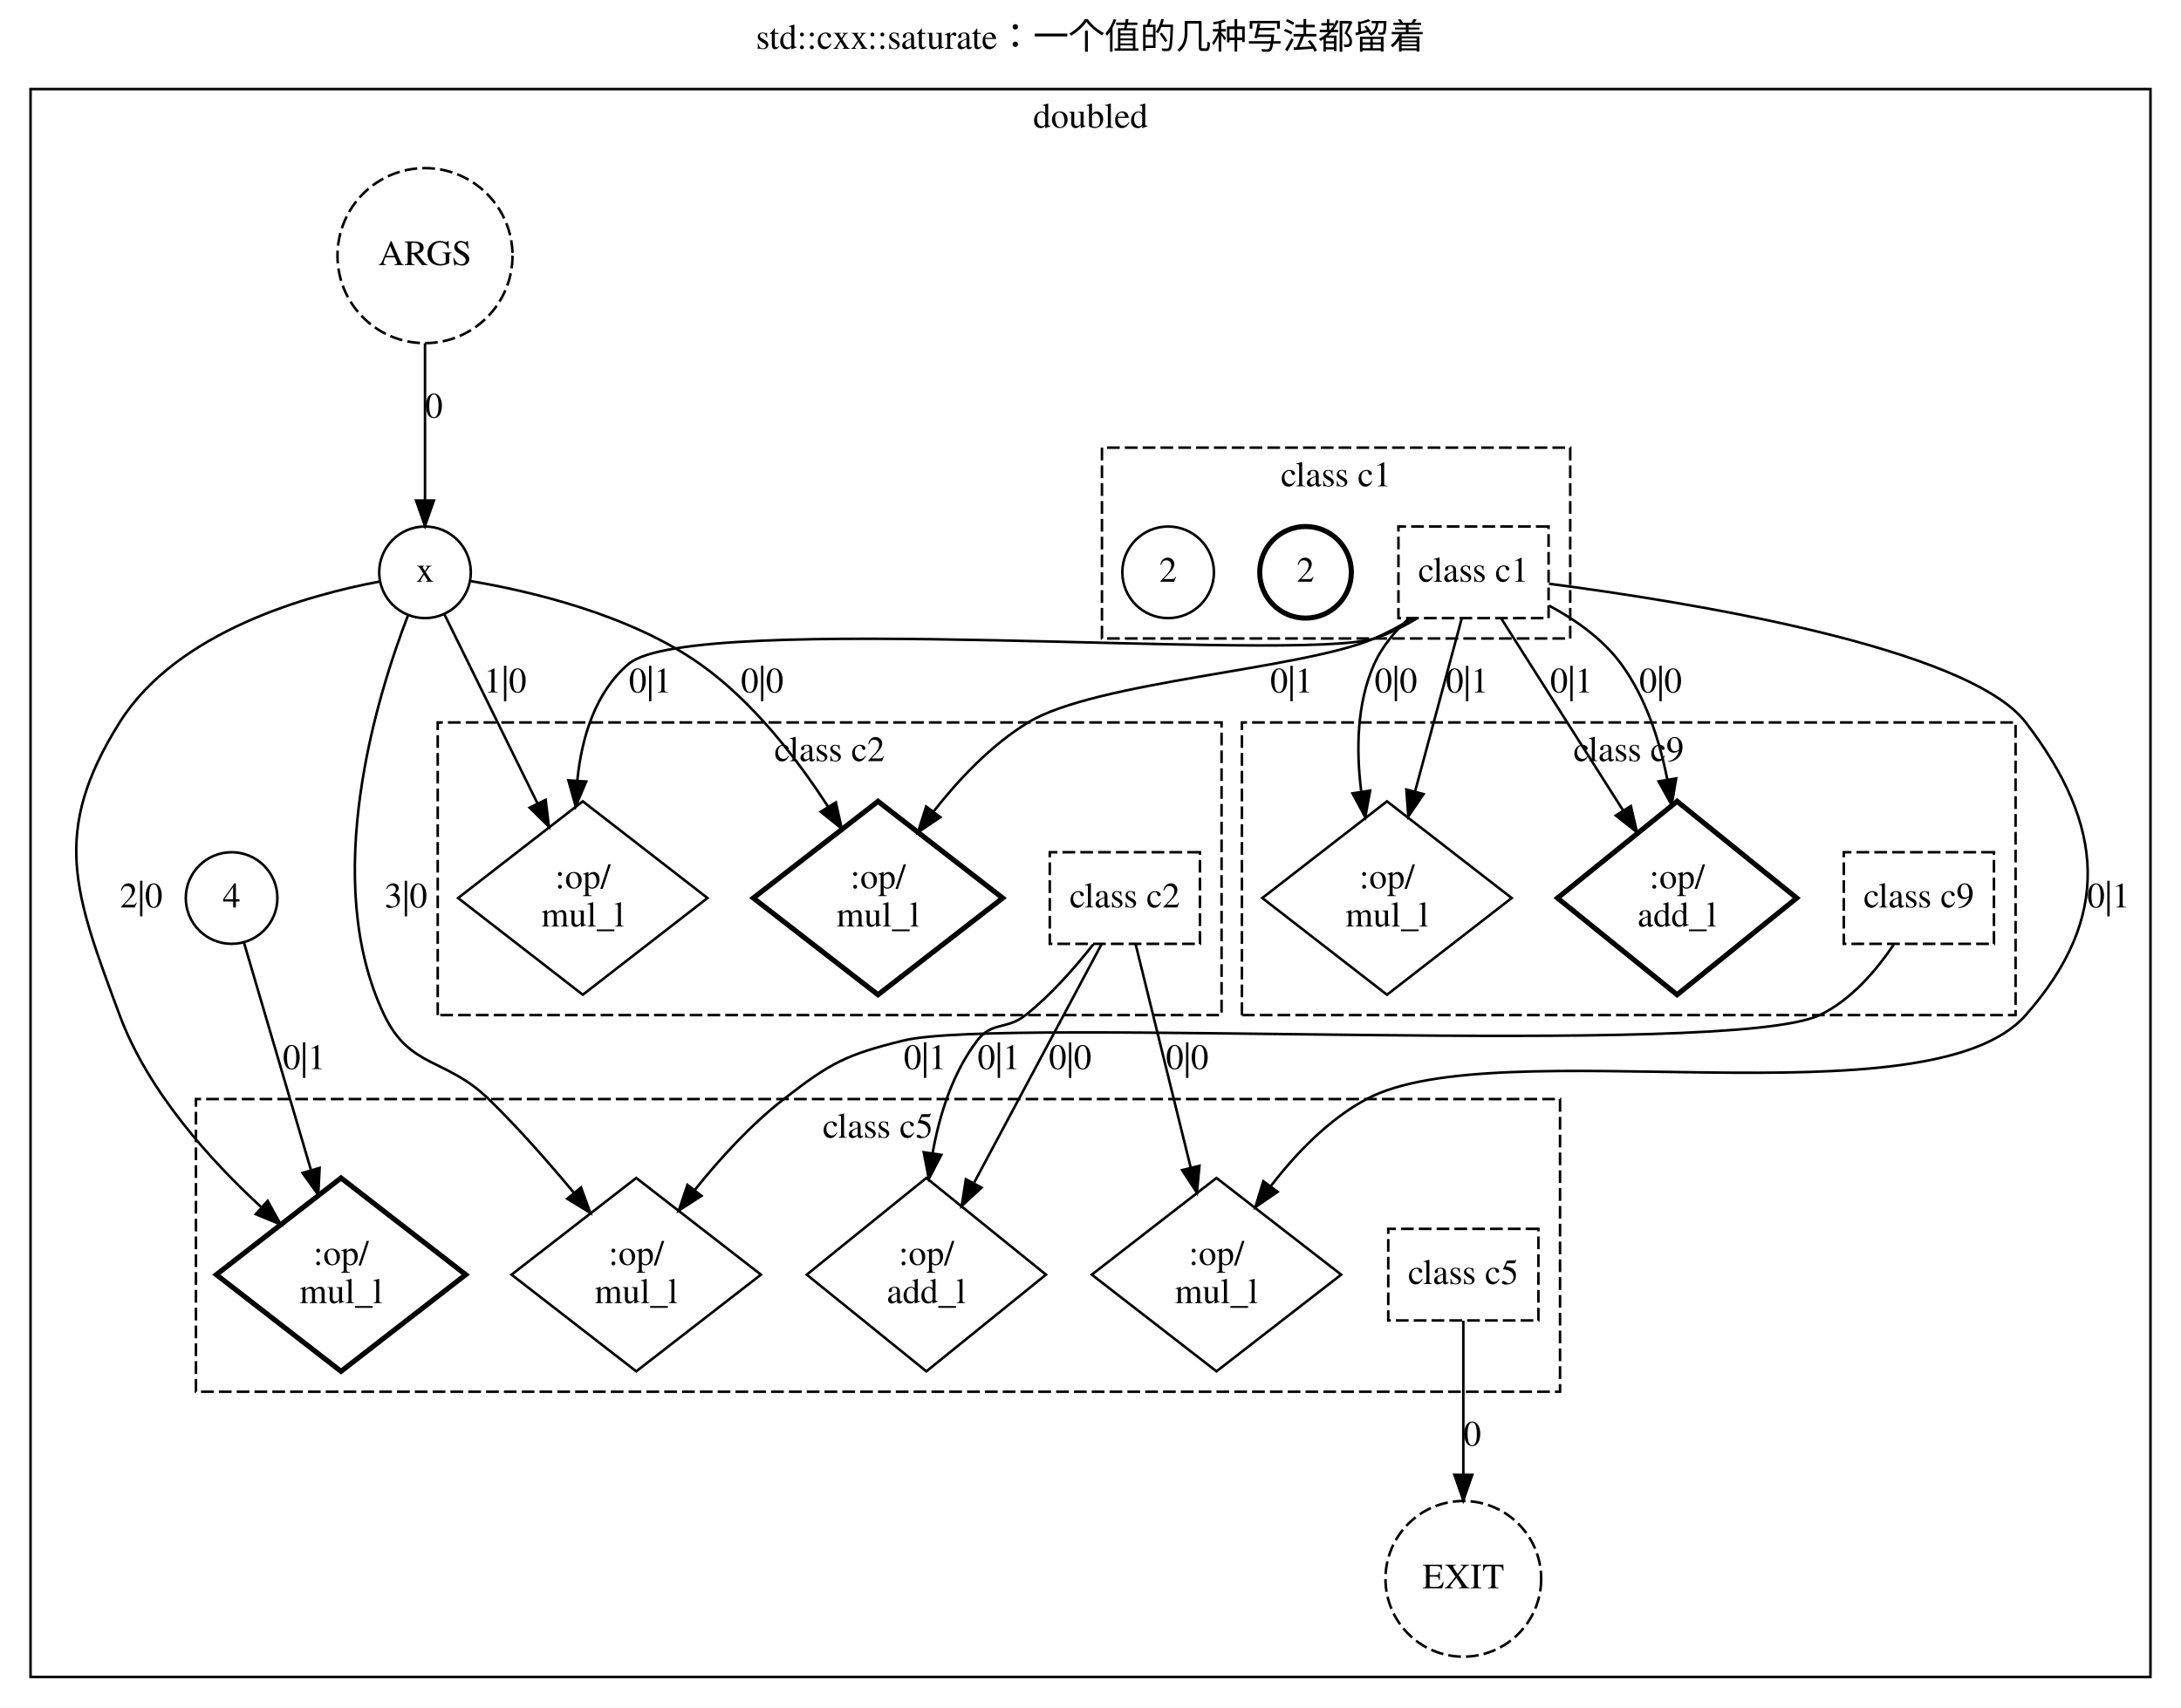
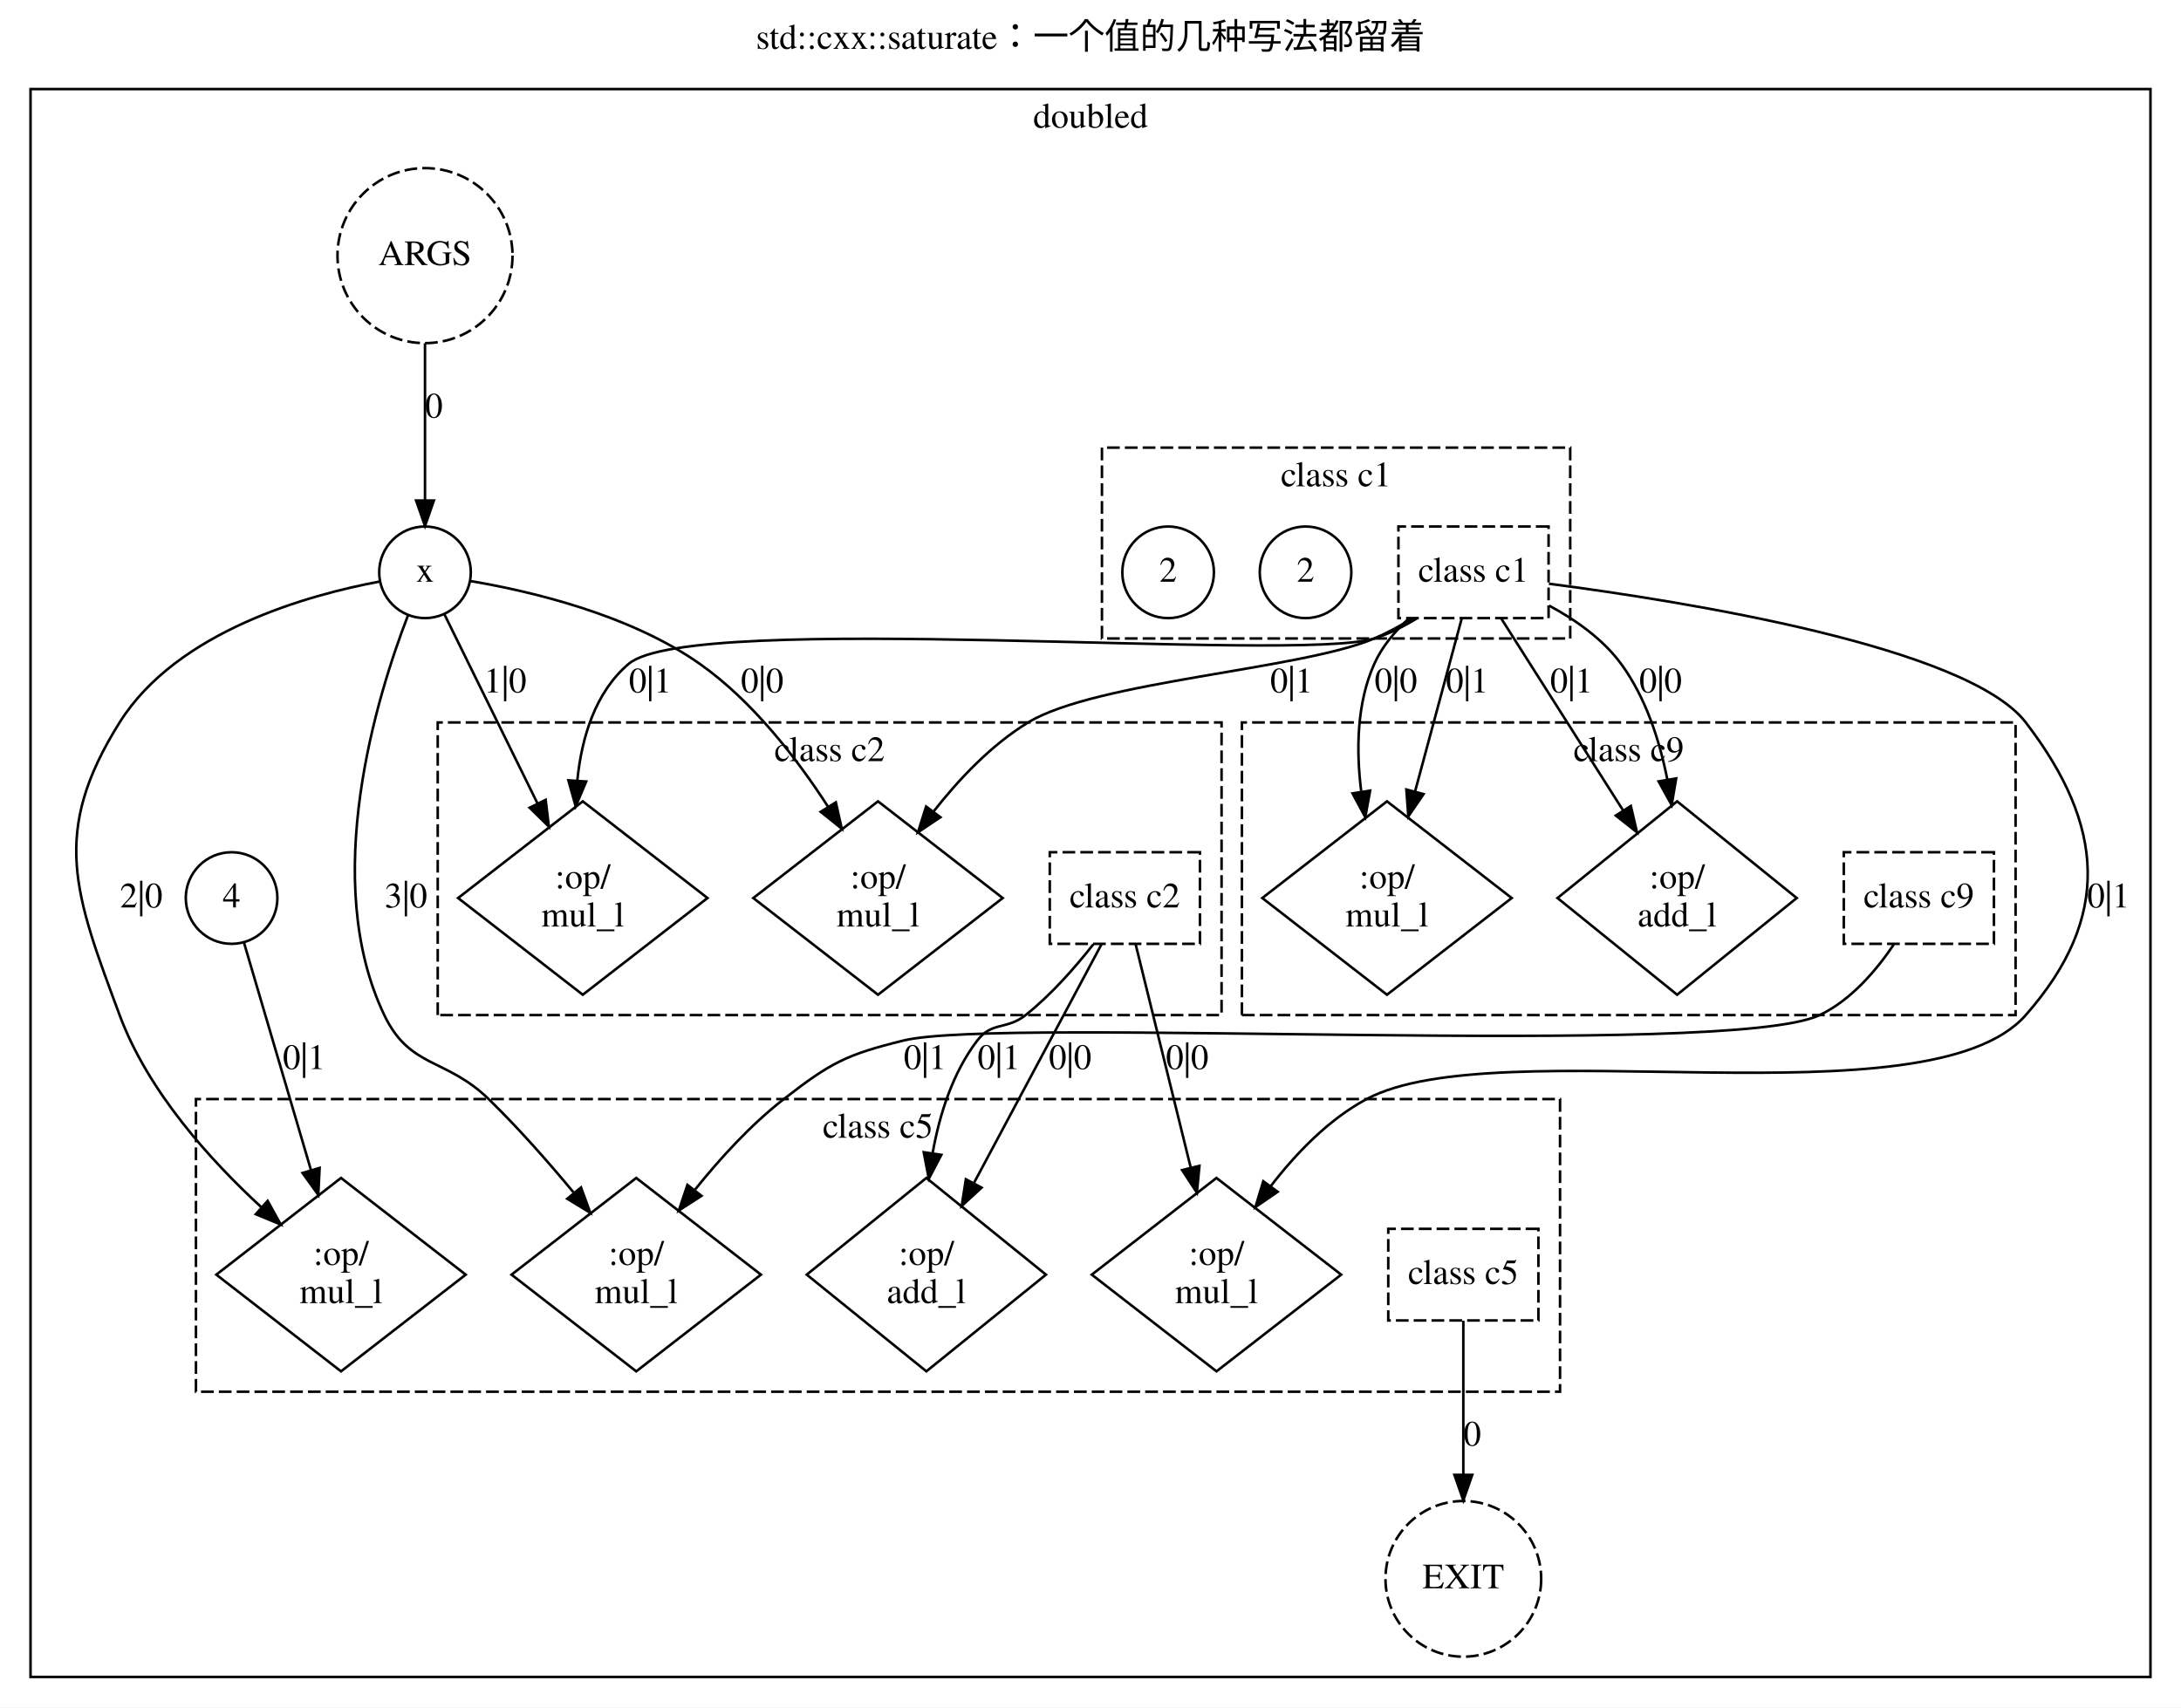
<svg xmlns="http://www.w3.org/2000/svg" xmlns:xlink="http://www.w3.org/1999/xlink" width="857pt" height="671pt" viewBox="0.00 0.00 857.00 670.99">
  <g id="graph0" class="graph" transform="scale(1 1) rotate(0) translate(4 666.99)">
    <polygon fill="white" stroke="transparent" points="-4,4 -4,-666.99 853,-666.99 853,4 -4,4" />
    <text text-anchor="middle" x="424.5" y="-647.79" font-family="Times,serif" font-size="14.00">std::cxx::saturate：一个值的几种写法都留着</text>
    <g id="clust1" class="cluster">
      <g id="a_clust1">
        <a xlink:title="(x: int) =&gt; int pure">
          <polygon fill="none" stroke="black" points="8,-8 8,-631.99 841,-631.99 841,-8 8,-8" />
          <text text-anchor="middle" x="424.5" y="-616.79" font-family="Times,serif" font-size="14.00">doubled</text>
        </a>
      </g>
    </g>
    <g id="clust2" class="cluster">
      <g id="a_clust2">
        <a xlink:title="(x: int) =&gt; int pure">
          <polygon fill="none" stroke="black" stroke-dasharray="5,2" points="429,-416.09 429,-491.09 613,-491.09 613,-416.09 429,-416.09" />
          <text text-anchor="middle" x="521" y="-475.89" font-family="Times,serif" font-size="14.00">class c1</text>
        </a>
      </g>
    </g>
    <g id="clust3" class="cluster">
      <g id="a_clust3">
        <a xlink:title="(x: int) =&gt; int pure">
          <polygon fill="none" stroke="black" stroke-dasharray="5,2" points="168,-268.09 168,-383.09 476,-383.09 476,-268.09 168,-268.09" />
          <text text-anchor="middle" x="322" y="-367.89" font-family="Times,serif" font-size="14.00">class c2</text>
        </a>
      </g>
    </g>
    <g id="clust4" class="cluster">
      <g id="a_clust4">
        <a xlink:title="(x: int) =&gt; int pure">
          <polygon fill="none" stroke="black" stroke-dasharray="5,2" points="73,-120.09 73,-235.09 609,-235.09 609,-120.09 73,-120.09" />
          <text text-anchor="middle" x="341" y="-219.89" font-family="Times,serif" font-size="14.00">class c5</text>
        </a>
      </g>
    </g>
    <g id="clust5" class="cluster">
      <g id="a_clust5">
        <a xlink:title="(x: int) =&gt; int pure">
          <polygon fill="none" stroke="black" stroke-dasharray="5,2" points="484,-268.09 484,-383.09 788,-383.09 788,-268.09 484,-268.09" />
          <text text-anchor="middle" x="636" y="-367.89" font-family="Times,serif" font-size="14.00">class c9</text>
        </a>
      </g>
    </g>
    <g id="node1" class="node">
      <ellipse fill="none" stroke="black" stroke-dasharray="5,2" cx="163" cy="-566.54" rx="34.39" ry="34.39" />
      <text text-anchor="middle" x="163" y="-562.84" font-family="Times,serif" font-size="14.00">ARGS</text>
    </g>
    <g id="node3" class="node">
      <g id="a_node3">
        <a xlink:title="x">
          <ellipse fill="none" stroke="black" cx="163" cy="-442.09" rx="18" ry="18" />
          <text text-anchor="middle" x="163" y="-438.39" font-family="Times,serif" font-size="14.00">x</text>
        </a>
      </g>
    </g>
    <g id="edge1" class="edge">
      <path fill="none" stroke="black" d="M163,-532.08C163,-512.76 163,-488.75 163,-470.55" />
      <polygon fill="black" stroke="black" points="166.5,-470.31 163,-460.31 159.5,-470.31 166.5,-470.31" />
      <text text-anchor="middle" x="166.5" y="-502.89" font-family="Times,serif" font-size="14.00">0</text>
    </g>
    <g id="node2" class="node">
      <ellipse fill="none" stroke="black" stroke-dasharray="5,2" cx="571" cy="-46.55" rx="30.59" ry="30.59" />
      <text text-anchor="middle" x="571" y="-42.85" font-family="Times,serif" font-size="14.00">EXIT</text>
    </g>
    <g id="node8" class="node c2">
      <g id="a_node8">
        <a xlink:title=":op/mul_l">
-           <polygon fill="none" stroke="black" stroke-width="2" points="341,-352.09 292,-314.09 341,-276.09 390,-314.09 341,-352.09" />
+           <polygon fill="none" stroke="black" points="341,-352.09 292,-314.09 341,-276.09 390,-314.09 341,-352.09" />
          <text text-anchor="middle" x="341" y="-317.89" font-family="Times,serif" font-size="14.00">:op/</text>
          <text text-anchor="middle" x="341" y="-302.89" font-family="Times,serif" font-size="14.00">mul_l</text>
        </a>
      </g>
    </g>
    <g id="edge3" class="edge">
      <path fill="none" stroke="black" d="M180.91,-438.64C203.61,-434.82 243.13,-425.75 271,-406.09 291.67,-391.52 309.05,-369.03 321.32,-350.06" />
      <polygon fill="black" stroke="black" points="324.43,-351.69 326.76,-341.35 318.49,-347.98 324.43,-351.69" />
      <text text-anchor="middle" x="295.5" y="-394.89" font-family="Times,serif" font-size="14.00">0|0</text>
    </g>
    <g id="node9" class="node c2">
      <g id="a_node9">
        <a xlink:title=":op/mul_l">
          <polygon fill="none" stroke="black" points="225,-352.09 176,-314.09 225,-276.09 274,-314.09 225,-352.09" />
          <text text-anchor="middle" x="225" y="-317.89" font-family="Times,serif" font-size="14.00">:op/</text>
          <text text-anchor="middle" x="225" y="-302.89" font-family="Times,serif" font-size="14.00">mul_l</text>
        </a>
      </g>
    </g>
    <g id="edge5" class="edge">
      <path fill="none" stroke="black" d="M170.6,-425.64C179.66,-407.23 195.1,-375.86 207.22,-351.23" />
      <polygon fill="black" stroke="black" points="210.41,-352.68 211.68,-342.16 204.12,-349.59 210.41,-352.68" />
      <text text-anchor="middle" x="194.5" y="-394.89" font-family="Times,serif" font-size="14.00">1|0</text>
    </g>
    <g id="node12" class="node c5">
      <g id="a_node12">
        <a xlink:title=":op/mul_l">
-           <polygon fill="none" stroke="black" stroke-width="2" points="130,-204.09 81,-166.09 130,-128.09 179,-166.09 130,-204.09" />
+           <polygon fill="none" stroke="black" points="130,-204.09 81,-166.09 130,-128.09 179,-166.09 130,-204.09" />
          <text text-anchor="middle" x="130" y="-169.89" font-family="Times,serif" font-size="14.00">:op/</text>
          <text text-anchor="middle" x="130" y="-154.89" font-family="Times,serif" font-size="14.00">mul_l</text>
        </a>
      </g>
    </g>
    <g id="edge9" class="edge">
      <path fill="none" stroke="black" d="M145.23,-438.47C117.72,-433.34 65.63,-419.16 43,-383.09 15.84,-339.8 25.21,-316.01 43,-268.09 54.14,-238.08 78.65,-211.02 98.82,-192.47" />
      <polygon fill="black" stroke="black" points="101.17,-195.07 106.3,-185.8 96.51,-189.84 101.17,-195.07" />
      <text text-anchor="middle" x="51.5" y="-310.39" font-family="Times,serif" font-size="14.00">2|0</text>
    </g>
    <g id="node14" class="node c5">
      <g id="a_node14">
        <a xlink:title=":op/mul_l">
          <polygon fill="none" stroke="black" points="246,-204.09 197,-166.09 246,-128.09 295,-166.09 246,-204.09" />
          <text text-anchor="middle" x="246" y="-169.89" font-family="Times,serif" font-size="14.00">:op/</text>
          <text text-anchor="middle" x="246" y="-154.89" font-family="Times,serif" font-size="14.00">mul_l</text>
        </a>
      </g>
    </g>
    <g id="edge15" class="edge">
      <path fill="none" stroke="black" d="M156.38,-425.34C144.18,-393.75 121.6,-321.14 147,-268.09 157.1,-247 171.23,-251.4 188,-235.09 199.66,-223.76 211.5,-210.31 221.41,-198.37" />
      <polygon fill="black" stroke="black" points="224.31,-200.35 227.94,-190.4 218.9,-195.92 224.31,-200.35" />
      <text text-anchor="middle" x="155.5" y="-310.39" font-family="Times,serif" font-size="14.00">3|0</text>
    </g>
    <g id="node4" class="node">
      <polygon fill="none" stroke="black" stroke-dasharray="5,2" points="604.5,-460.09 545.5,-460.09 545.5,-424.09 604.5,-424.09 604.5,-460.09" />
      <text text-anchor="middle" x="575" y="-438.39" font-family="Times,serif" font-size="14.00">class c1</text>
    </g>
    <g id="edge4" class="edge">
      <path fill="none" stroke="black" d="M550.93,-423.93C546.14,-421.02 541.03,-418.24 536,-416.09 507.4,-403.87 426.56,-399.27 400,-383.09 385.55,-374.29 372.76,-360.77 362.83,-348.09" />
      <polygon fill="black" stroke="black" points="365.52,-345.85 356.72,-339.95 359.91,-350.05 365.52,-345.85" />
      <text text-anchor="middle" x="503.5" y="-394.89" font-family="Times,serif" font-size="14.00">0|1</text>
    </g>
    <g id="edge6" class="edge">
      <path fill="none" stroke="black" d="M552.93,-424.09C547.64,-420.86 541.84,-417.91 536,-416.09 504.9,-406.4 267.81,-427.2 243,-406.09 229.89,-394.95 224.59,-377.26 222.86,-360.43" />
      <polygon fill="black" stroke="black" points="226.34,-359.88 222.21,-350.12 219.35,-360.32 226.34,-359.88" />
      <text text-anchor="middle" x="251.5" y="-394.89" font-family="Times,serif" font-size="14.00">0|1</text>
    </g>
    <g id="node13" class="node c5">
      <g id="a_node13">
        <a xlink:title=":op/mul_l">
          <polygon fill="none" stroke="black" points="474,-204.09 425,-166.09 474,-128.09 523,-166.09 474,-204.09" />
          <text text-anchor="middle" x="474" y="-169.89" font-family="Times,serif" font-size="14.00">:op/</text>
          <text text-anchor="middle" x="474" y="-154.89" font-family="Times,serif" font-size="14.00">mul_l</text>
        </a>
      </g>
    </g>
    <g id="edge12" class="edge">
      <path fill="none" stroke="black" d="M604.63,-437.6C658.54,-430.57 769.2,-412.79 792,-383.09 823.13,-342.56 825.78,-306.45 792,-268.09 753.65,-224.55 584.15,-262.47 533,-235.09 518.08,-227.11 505.22,-213.71 495.36,-200.91" />
      <polygon fill="black" stroke="black" points="498.04,-198.65 489.31,-192.65 492.39,-202.79 498.04,-198.65" />
      <text text-anchor="middle" x="824.5" y="-310.39" font-family="Times,serif" font-size="14.00">0|1</text>
    </g>
    <g id="node16" class="node c9">
      <g id="a_node16">
        <a xlink:title=":op/add_l">
-           <polygon fill="none" stroke="black" stroke-width="2" points="655,-352.09 608,-314.09 655,-276.09 702,-314.09 655,-352.09" />
+           <polygon fill="none" stroke="black" points="655,-352.09 608,-314.09 655,-276.09 702,-314.09 655,-352.09" />
          <text text-anchor="middle" x="655" y="-317.89" font-family="Times,serif" font-size="14.00">:op/</text>
          <text text-anchor="middle" x="655" y="-302.89" font-family="Times,serif" font-size="14.00">add_l</text>
        </a>
      </g>
    </g>
    <g id="edge13" class="edge">
      <path fill="none" stroke="black" d="M604.71,-429C615.05,-423.44 625.84,-415.86 633,-406.09 642.62,-392.98 648.08,-376.21 651.16,-360.65" />
      <polygon fill="black" stroke="black" points="654.63,-361.09 652.86,-350.65 647.73,-359.92 654.63,-361.09" />
      <text text-anchor="middle" x="648.5" y="-394.89" font-family="Times,serif" font-size="14.00">0|0</text>
    </g>
    <g id="edge14" class="edge">
      <path fill="none" stroke="black" d="M585.96,-423.84C598.23,-404.51 618.41,-372.72 633.8,-348.49" />
      <polygon fill="black" stroke="black" points="636.82,-350.26 639.23,-339.94 630.91,-346.51 636.82,-350.26" />
      <text text-anchor="middle" x="613.5" y="-394.89" font-family="Times,serif" font-size="14.00">0|1</text>
    </g>
    <g id="node17" class="node c9">
      <g id="a_node17">
        <a xlink:title=":op/mul_l">
          <polygon fill="none" stroke="black" points="541,-352.09 492,-314.09 541,-276.09 590,-314.09 541,-352.09" />
          <text text-anchor="middle" x="541" y="-317.89" font-family="Times,serif" font-size="14.00">:op/</text>
          <text text-anchor="middle" x="541" y="-302.89" font-family="Times,serif" font-size="14.00">mul_l</text>
        </a>
      </g>
    </g>
    <g id="edge17" class="edge">
      <path fill="none" stroke="black" d="M549.65,-424.01C544.13,-418.95 539.04,-412.91 536,-406.09 529.12,-390.69 528.84,-372.32 530.86,-356.14" />
      <polygon fill="black" stroke="black" points="534.38,-356.3 532.47,-345.88 527.46,-355.21 534.38,-356.3" />
      <text text-anchor="middle" x="544.5" y="-394.89" font-family="Times,serif" font-size="14.00">0|0</text>
    </g>
    <g id="edge18" class="edge">
      <path fill="none" stroke="black" d="M570.34,-423.84C565.65,-406.46 558.25,-379.01 552.05,-356.03" />
      <polygon fill="black" stroke="black" points="555.37,-354.92 549.39,-346.17 548.61,-356.74 555.37,-354.92" />
      <text text-anchor="middle" x="572.5" y="-394.89" font-family="Times,serif" font-size="14.00">0|1</text>
    </g>
    <g id="node5" class="node c1">
      <g id="a_node5">
        <a xlink:title="2">
-           <ellipse fill="none" stroke="black" stroke-width="2" cx="509" cy="-442.09" rx="18" ry="18" />
+           <ellipse fill="none" stroke="black" cx="509" cy="-442.09" rx="18" ry="18" />
          <text text-anchor="middle" x="509" y="-438.39" font-family="Times,serif" font-size="14.00">2</text>
        </a>
      </g>
    </g>
    <g id="node6" class="node c1">
      <g id="a_node6">
        <a xlink:title="2">
          <ellipse fill="none" stroke="black" cx="455" cy="-442.09" rx="18" ry="18" />
          <text text-anchor="middle" x="455" y="-438.39" font-family="Times,serif" font-size="14.00">2</text>
        </a>
      </g>
    </g>
    <g id="node7" class="node">
      <polygon fill="none" stroke="black" stroke-dasharray="5,2" points="467.5,-332.09 408.5,-332.09 408.5,-296.09 467.5,-296.09 467.5,-332.09" />
      <text text-anchor="middle" x="438" y="-310.39" font-family="Times,serif" font-size="14.00">class c2</text>
    </g>
    <g id="node11" class="node c5">
      <g id="a_node11">
        <a xlink:title=":op/add_l">
          <polygon fill="none" stroke="black" points="360,-204.09 313,-166.09 360,-128.09 407,-166.09 360,-204.09" />
          <text text-anchor="middle" x="360" y="-169.89" font-family="Times,serif" font-size="14.00">:op/</text>
          <text text-anchor="middle" x="360" y="-154.89" font-family="Times,serif" font-size="14.00">add_l</text>
        </a>
      </g>
    </g>
    <g id="edge7" class="edge">
      <path fill="none" stroke="black" d="M428.9,-296.06C416.68,-273.19 394.67,-231.99 378.81,-202.31" />
      <polygon fill="black" stroke="black" points="381.7,-200.28 373.9,-193.11 375.52,-203.58 381.7,-200.28" />
      <text text-anchor="middle" x="416.5" y="-246.89" font-family="Times,serif" font-size="14.00">0|0</text>
    </g>
    <g id="edge8" class="edge">
      <path fill="none" stroke="black" d="M425.6,-295.89C418.51,-286.87 409.04,-276.06 399,-268.09 391.52,-262.16 385.79,-265.68 380,-258.09 370.35,-245.43 365.16,-229.05 362.43,-213.69" />
      <polygon fill="black" stroke="black" points="365.89,-213.17 360.97,-203.78 358.97,-214.19 365.89,-213.17" />
      <text text-anchor="middle" x="388.5" y="-246.89" font-family="Times,serif" font-size="14.00">0|1</text>
    </g>
    <g id="edge11" class="edge">
      <path fill="none" stroke="black" d="M442.2,-296.06C447.48,-274.66 456.71,-237.23 463.87,-208.19" />
      <polygon fill="black" stroke="black" points="467.31,-208.85 466.3,-198.31 460.51,-207.18 467.31,-208.85" />
      <text text-anchor="middle" x="462.5" y="-246.89" font-family="Times,serif" font-size="14.00">0|0</text>
    </g>
    <g id="node10" class="node">
      <polygon fill="none" stroke="black" stroke-dasharray="5,2" points="600.5,-184.09 541.5,-184.09 541.5,-148.09 600.5,-148.09 600.5,-184.09" />
      <text text-anchor="middle" x="571" y="-162.39" font-family="Times,serif" font-size="14.00">class c5</text>
    </g>
    <g id="edge2" class="edge">
      <path fill="none" stroke="black" d="M571,-148C571,-132.21 571,-108.13 571,-87.51" />
      <polygon fill="black" stroke="black" points="574.5,-87.41 571,-77.41 567.5,-87.41 574.5,-87.41" />
      <text text-anchor="middle" x="574.5" y="-98.89" font-family="Times,serif" font-size="14.00">0</text>
    </g>
    <g id="node15" class="node">
      <polygon fill="none" stroke="black" stroke-dasharray="5,2" points="779.5,-332.09 720.5,-332.09 720.5,-296.09 779.5,-296.09 779.5,-332.09" />
      <text text-anchor="middle" x="750" y="-310.39" font-family="Times,serif" font-size="14.00">class c9</text>
    </g>
    <g id="edge16" class="edge">
      <path fill="none" stroke="black" d="M740.09,-295.76C733.32,-285.72 723.33,-273.93 711,-268.09 674.83,-250.97 389.85,-267.66 351,-258.09 328.42,-252.53 322.37,-249.35 304,-235.09 291.05,-225.05 278.91,-211.72 269.12,-199.52" />
      <polygon fill="black" stroke="black" points="271.64,-197.06 262.74,-191.31 266.12,-201.35 271.64,-197.06" />
      <text text-anchor="middle" x="359.5" y="-246.89" font-family="Times,serif" font-size="14.00">0|1</text>
    </g>
    <g id="node18" class="node">
      <g id="a_node18">
        <a xlink:title="4">
          <ellipse fill="none" stroke="black" cx="87" cy="-314.09" rx="18" ry="18" />
          <text text-anchor="middle" x="87" y="-310.39" font-family="Times,serif" font-size="14.00">4</text>
        </a>
      </g>
    </g>
    <g id="edge10" class="edge">
      <path fill="none" stroke="black" d="M91.85,-296.63C98.2,-275.06 109.56,-236.51 118.23,-207.05" />
      <polygon fill="black" stroke="black" points="121.59,-208.03 121.06,-197.45 114.88,-206.05 121.59,-208.03" />
      <text text-anchor="middle" x="115.5" y="-246.89" font-family="Times,serif" font-size="14.00">0|1</text>
    </g>
  </g>
</svg>
